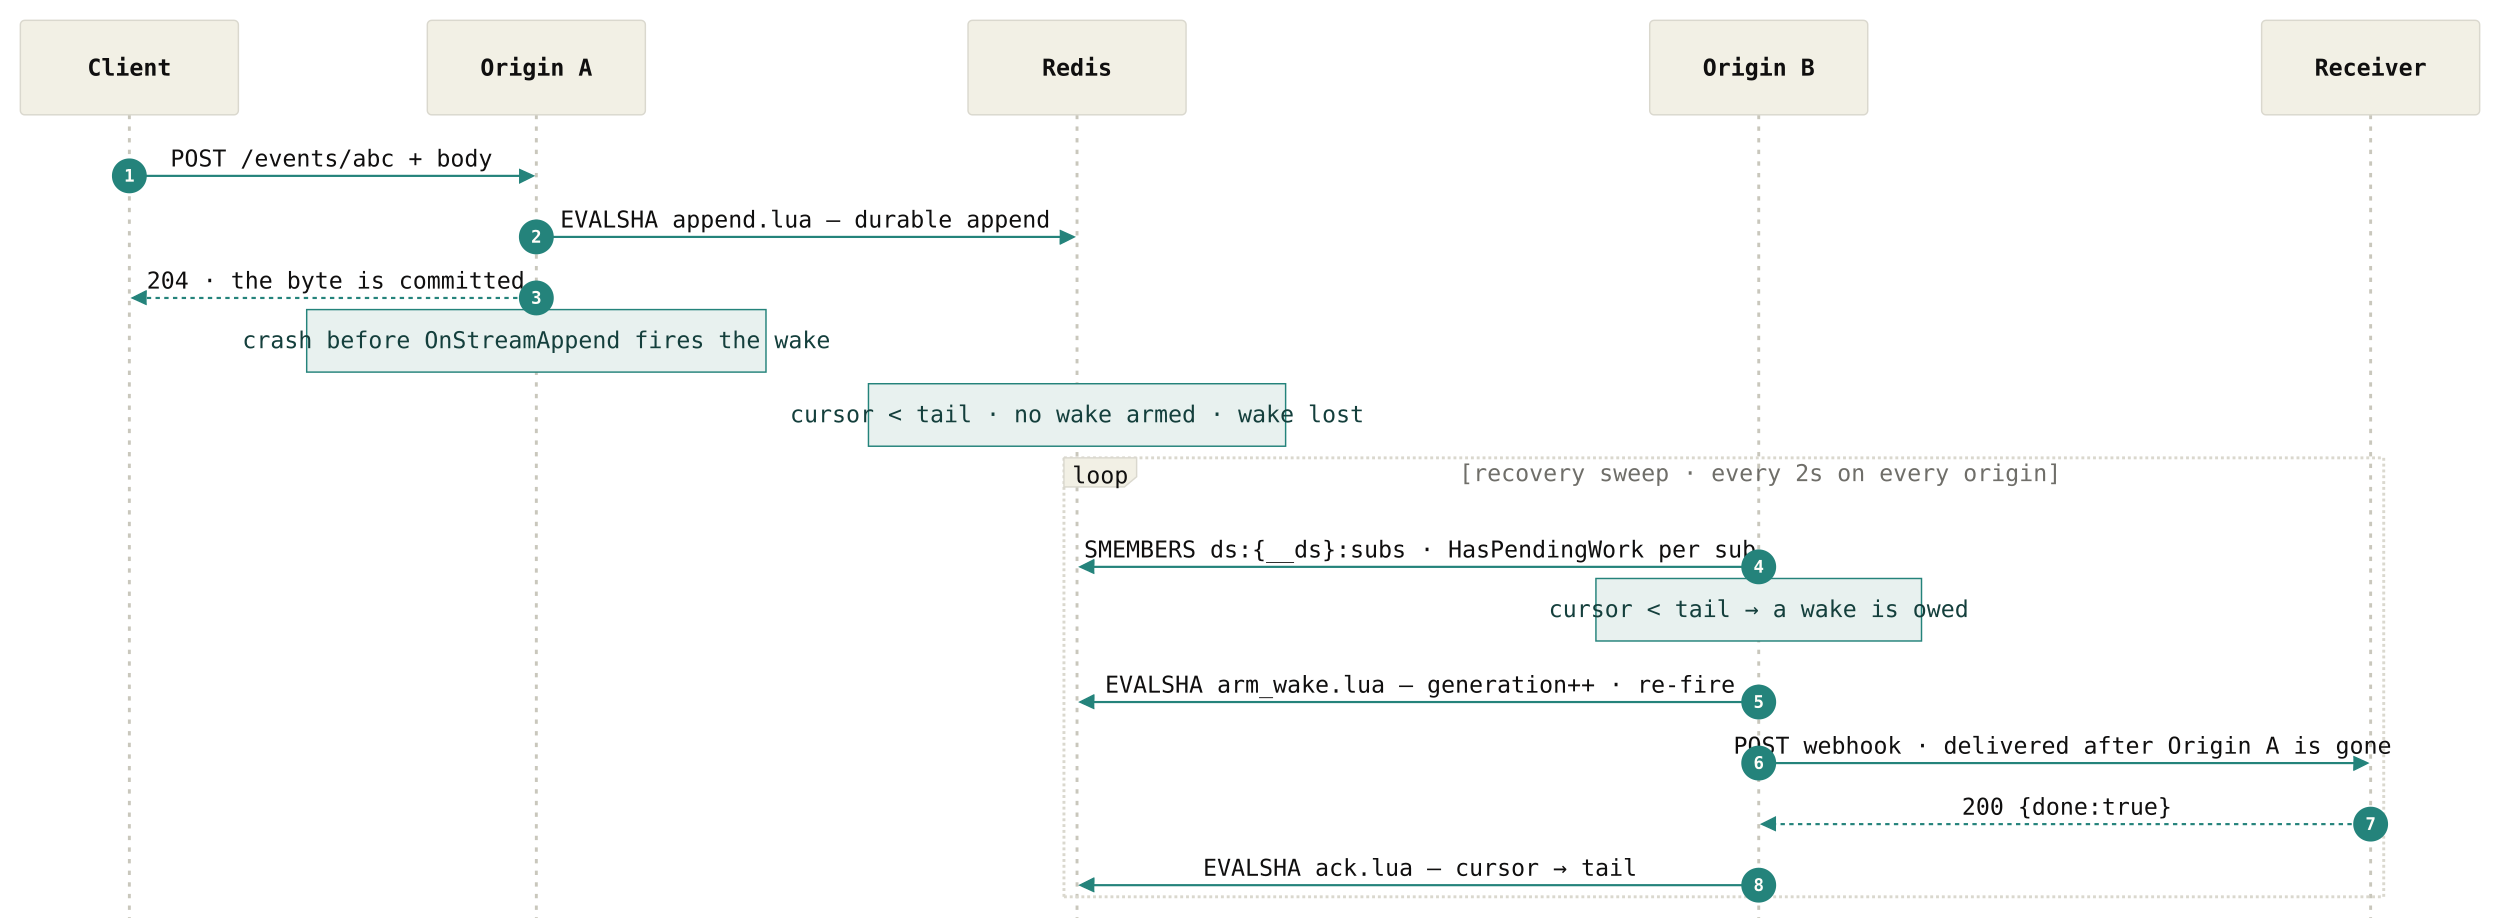
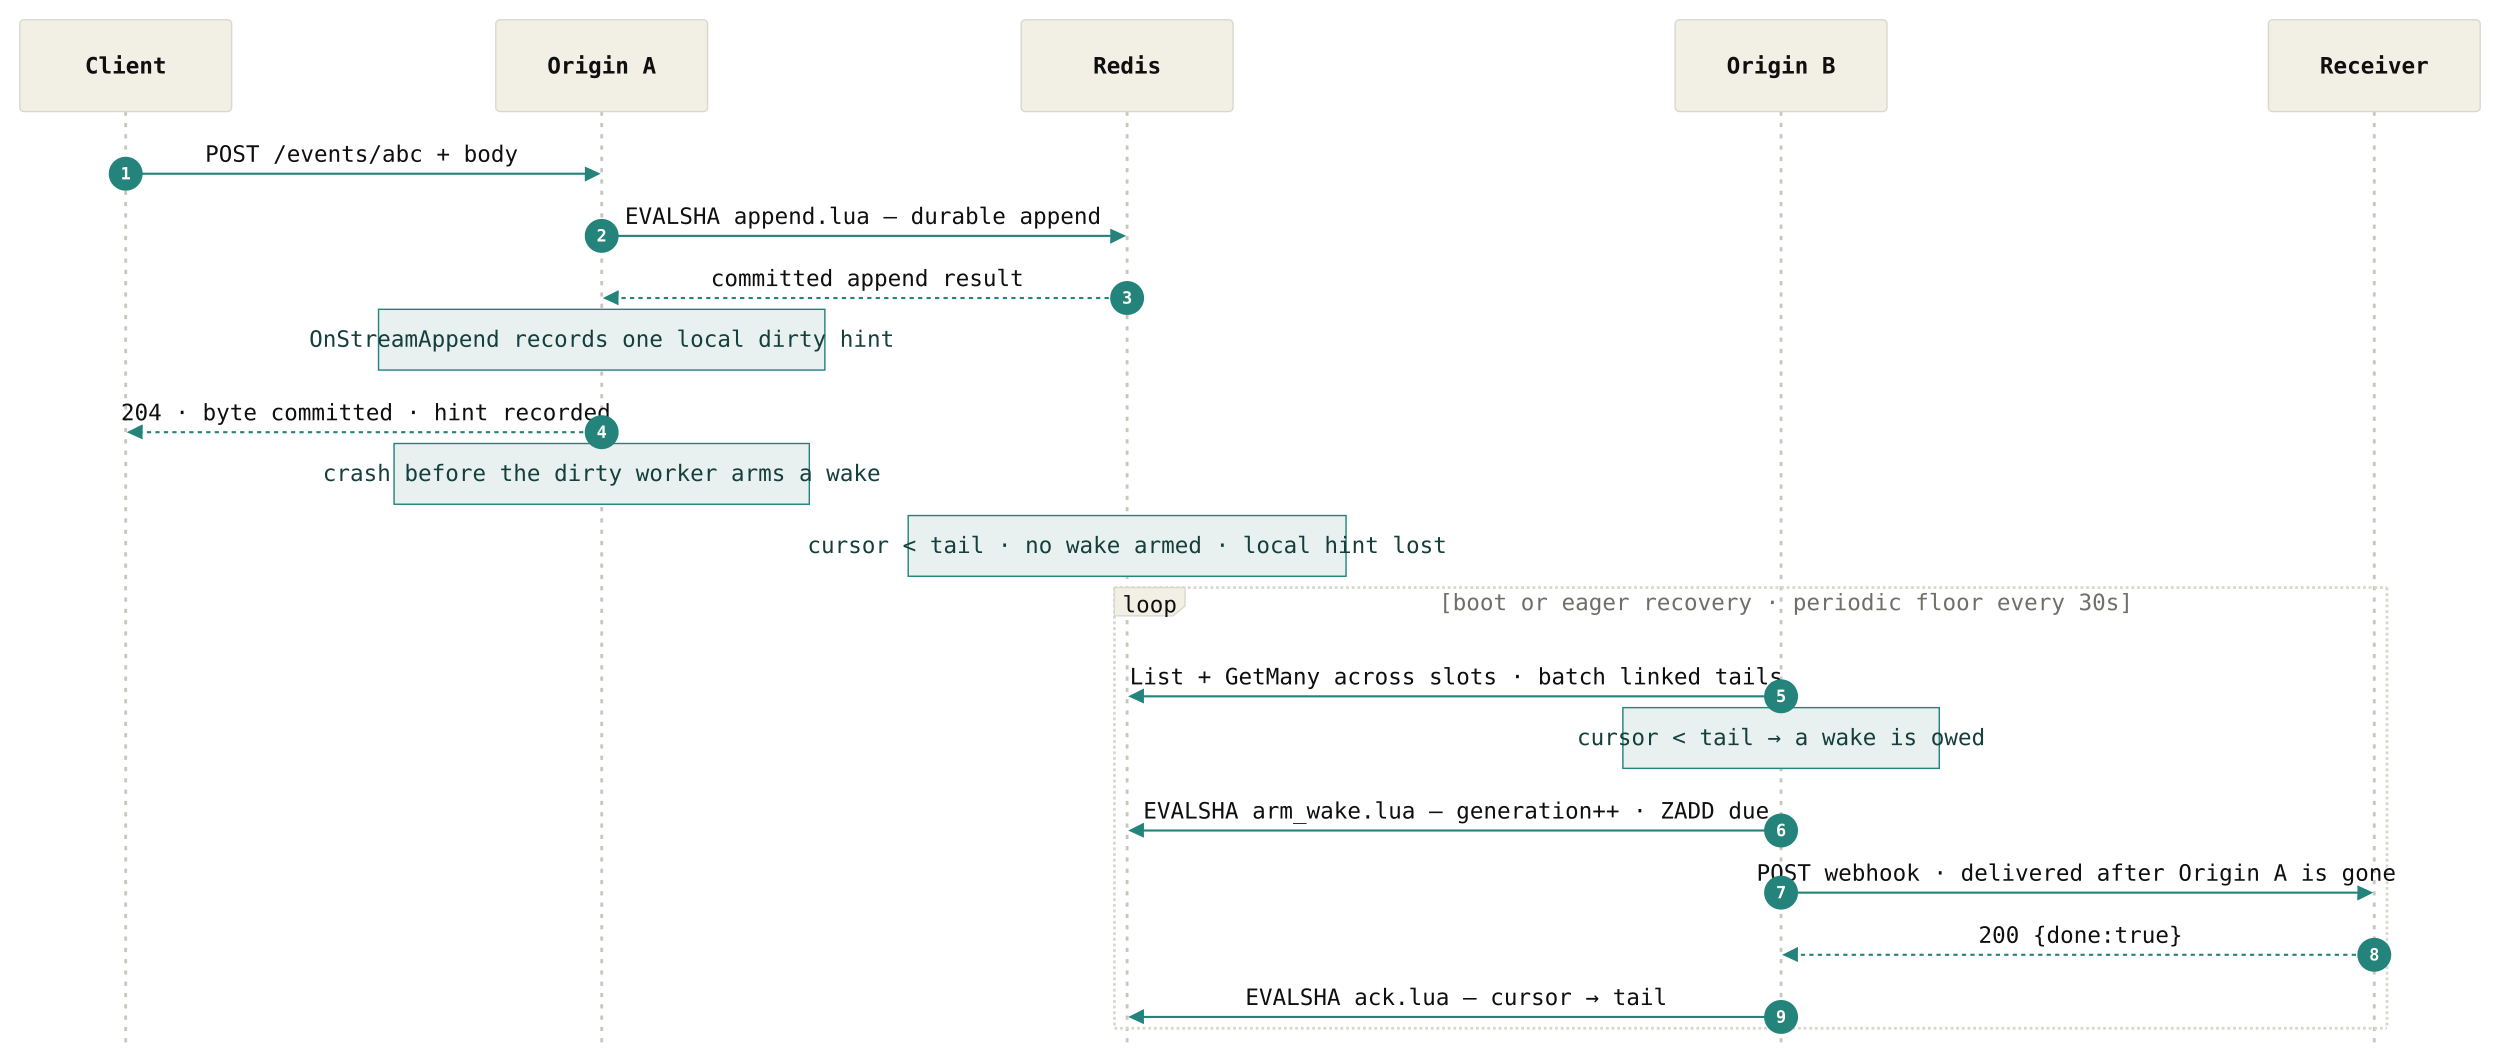
- <svg xmlns="http://www.w3.org/2000/svg" id="my-svg" width="100%" style="max-width: 1720px; background-color: transparent;" viewBox="-14 -14 1720 631" role="graphics-document document" aria-roledescription="sequence">
+ <svg xmlns="http://www.w3.org/2000/svg" id="my-svg" width="100%" style="max-width: 1770px; background-color: transparent;" viewBox="-14 -14 1770 742" role="graphics-document document" aria-roledescription="sequence">
  <g>
-     <line id="actor4" x1="1617" y1="65" x2="1617" y2="2000" class="actor-line 200" stroke-width="0.5px" stroke="#999" name="Recv" data-et="life-line" data-id="Recv" />
+     <line id="actor4" x1="1667" y1="65" x2="1667" y2="2000" class="actor-line 200" stroke-width="0.5px" stroke="#999" name="Recv" data-et="life-line" data-id="Recv" />
    <g id="root-4" data-et="participant" data-type="participant" data-id="Recv">
-       <rect x="1542" y="0" fill="#eaeaea" stroke="#666" width="150" height="65" name="Recv" rx="3" ry="3" class="actor actor-top" />
-       <text x="1617" y="32.5" dominant-baseline="central" alignment-baseline="central" class="actor actor-box" style="text-anchor: middle; font-size: 16px; font-weight: 700;">
-         <tspan x="1617" dy="0">Receiver</tspan>
+       <rect x="1592" y="0" fill="#eaeaea" stroke="#666" width="150" height="65" name="Recv" rx="3" ry="3" class="actor actor-top" />
+       <text x="1667" y="32.5" dominant-baseline="central" alignment-baseline="central" class="actor actor-box" style="text-anchor: middle; font-size: 16px; font-weight: 700;">
+         <tspan x="1667" dy="0">Receiver</tspan>
      </text>
    </g>
  </g>
  <g>
-     <line id="actor3" x1="1196" y1="65" x2="1196" y2="2000" class="actor-line 200" stroke-width="0.5px" stroke="#999" name="O2" data-et="life-line" data-id="O2" />
+     <line id="actor3" x1="1247" y1="65" x2="1247" y2="2000" class="actor-line 200" stroke-width="0.5px" stroke="#999" name="O2" data-et="life-line" data-id="O2" />
    <g id="root-3" data-et="participant" data-type="participant" data-id="O2">
-       <rect x="1121" y="0" fill="#eaeaea" stroke="#666" width="150" height="65" name="O2" rx="3" ry="3" class="actor actor-top" />
-       <text x="1196" y="32.5" dominant-baseline="central" alignment-baseline="central" class="actor actor-box" style="text-anchor: middle; font-size: 16px; font-weight: 700;">
-         <tspan x="1196" dy="0">Origin B</tspan>
+       <rect x="1172" y="0" fill="#eaeaea" stroke="#666" width="150" height="65" name="O2" rx="3" ry="3" class="actor actor-top" />
+       <text x="1247" y="32.5" dominant-baseline="central" alignment-baseline="central" class="actor actor-box" style="text-anchor: middle; font-size: 16px; font-weight: 700;">
+         <tspan x="1247" dy="0">Origin B</tspan>
      </text>
    </g>
  </g>
  <g>
-     <line id="actor2" x1="727" y1="65" x2="727" y2="2000" class="actor-line 200" stroke-width="0.5px" stroke="#999" name="R" data-et="life-line" data-id="R" />
+     <line id="actor2" x1="784" y1="65" x2="784" y2="2000" class="actor-line 200" stroke-width="0.5px" stroke="#999" name="R" data-et="life-line" data-id="R" />
    <g id="root-2" data-et="participant" data-type="participant" data-id="R">
-       <rect x="652" y="0" fill="#eaeaea" stroke="#666" width="150" height="65" name="R" rx="3" ry="3" class="actor actor-top" />
-       <text x="727" y="32.5" dominant-baseline="central" alignment-baseline="central" class="actor actor-box" style="text-anchor: middle; font-size: 16px; font-weight: 700;">
-         <tspan x="727" dy="0">Redis</tspan>
+       <rect x="709" y="0" fill="#eaeaea" stroke="#666" width="150" height="65" name="R" rx="3" ry="3" class="actor actor-top" />
+       <text x="784" y="32.5" dominant-baseline="central" alignment-baseline="central" class="actor actor-box" style="text-anchor: middle; font-size: 16px; font-weight: 700;">
+         <tspan x="784" dy="0">Redis</tspan>
      </text>
    </g>
  </g>
  <g>
-     <line id="actor1" x1="355" y1="65" x2="355" y2="2000" class="actor-line 200" stroke-width="0.5px" stroke="#999" name="O1" data-et="life-line" data-id="O1" />
+     <line id="actor1" x1="412" y1="65" x2="412" y2="2000" class="actor-line 200" stroke-width="0.5px" stroke="#999" name="O1" data-et="life-line" data-id="O1" />
    <g id="root-1" data-et="participant" data-type="participant" data-id="O1">
-       <rect x="280" y="0" fill="#eaeaea" stroke="#666" width="150" height="65" name="O1" rx="3" ry="3" class="actor actor-top" />
-       <text x="355" y="32.5" dominant-baseline="central" alignment-baseline="central" class="actor actor-box" style="text-anchor: middle; font-size: 16px; font-weight: 700;">
-         <tspan x="355" dy="0">Origin A</tspan>
+       <rect x="337" y="0" fill="#eaeaea" stroke="#666" width="150" height="65" name="O1" rx="3" ry="3" class="actor actor-top" />
+       <text x="412" y="32.5" dominant-baseline="central" alignment-baseline="central" class="actor actor-box" style="text-anchor: middle; font-size: 16px; font-weight: 700;">
+         <tspan x="412" dy="0">Origin A</tspan>
      </text>
    </g>
  </g>
  <g>
    <line id="actor0" x1="75" y1="65" x2="75" y2="2000" class="actor-line 200" stroke-width="0.5px" stroke="#999" name="C" data-et="life-line" data-id="C" />
    <g id="root-0" data-et="participant" data-type="participant" data-id="C">
      <rect x="0" y="0" fill="#eaeaea" stroke="#666" width="150" height="65" name="C" rx="3" ry="3" class="actor actor-top" />
      <text x="75" y="32.5" dominant-baseline="central" alignment-baseline="central" class="actor actor-box" style="text-anchor: middle; font-size: 16px; font-weight: 700;">
        <tspan x="75" dy="0">Client</tspan>
      </text>
    </g>
  </g>
-   <style>#my-svg{font-family:JetBrains Mono,ui-monospace,Menlo,monospace;font-size:13px;fill:#100F0F;}@keyframes edge-animation-frame{from{stroke-dashoffset:0;}}@keyframes dash{to{stroke-dashoffset:0;}}#my-svg .edge-animation-slow{stroke-dasharray:9,5!important;stroke-dashoffset:900;animation:dash 50s linear infinite;stroke-linecap:round;}#my-svg .edge-animation-fast{stroke-dasharray:9,5!important;stroke-dashoffset:900;animation:dash 20s linear infinite;stroke-linecap:round;}#my-svg .error-icon{fill:hsl(230.769, 33.333%, 97.353%);}#my-svg .error-text{fill:rgb(9, 8.308, 4.5);stroke:rgb(9, 8.308, 4.5);}#my-svg .edge-thickness-normal{stroke-width:1px;}#my-svg .edge-thickness-thick{stroke-width:3.5px;}#my-svg .edge-pattern-solid{stroke-dasharray:0;}#my-svg .edge-thickness-invisible{stroke-width:0;fill:none;}#my-svg .edge-pattern-dashed{stroke-dasharray:3;}#my-svg .edge-pattern-dotted{stroke-dasharray:2;}#my-svg .marker{fill:#24837B;stroke:#24837B;}#my-svg .marker.cross{stroke:#24837B;}#my-svg svg{font-family:JetBrains Mono,ui-monospace,Menlo,monospace;font-size:13px;}#my-svg p{margin:0;}#my-svg .actor{stroke:#DAD8CE;fill:#F2F0E5;stroke-width:1;}#my-svg rect.actor.outer-path[data-look="neo"]{filter:drop-shadow( 1px 2px 2px rgba(185,185,185,1));}#my-svg rect.note[data-look="neo"]{stroke:#24837B;fill:#E8F1EF;filter:drop-shadow( 1px 2px 2px rgba(185,185,185,1));}#my-svg text.actor&gt;tspan{fill:#100F0F;stroke:none;}#my-svg .actor-line{stroke:#C9C7BC;}#my-svg .innerArc{stroke-width:1.5;stroke-dasharray:none;}#my-svg .messageLine0{stroke-width:1.5;stroke-dasharray:none;stroke:#24837B;}#my-svg .messageLine1{stroke-width:1.5;stroke-dasharray:2,2;stroke:#24837B;}#my-svg [id$="-arrowhead"] path{fill:#24837B;stroke:#24837B;}#my-svg .sequenceNumber{fill:#FFFEF9;}#my-svg [id$="-sequencenumber"]{fill:#24837B;}#my-svg [id$="-crosshead"] path{fill:#24837B;stroke:#24837B;}#my-svg .messageText{fill:#100F0F;stroke:none;}#my-svg .labelBox{stroke:#DAD8CE;fill:#F2F0E5;filter:none;}#my-svg .labelText,#my-svg .labelText&gt;tspan{fill:#100F0F;stroke:none;}#my-svg .loopText,#my-svg .loopText&gt;tspan{fill:#6F6E69;stroke:none;}#my-svg .sectionTitle,#my-svg .sectionTitle&gt;tspan{fill:#6F6E69;stroke:none;}#my-svg .loopLine{stroke-width:2px;stroke-dasharray:2,2;stroke:#DAD8CE;fill:#DAD8CE;}#my-svg .note{stroke:#24837B;fill:#E8F1EF;}#my-svg .noteText,#my-svg .noteText&gt;tspan{fill:#143F3C;stroke:none;font-weight:normal;}#my-svg .activation0{fill:#E8F1EF;stroke:#24837B;}#my-svg .activation1{fill:#E8F1EF;stroke:#24837B;}#my-svg .activation2{fill:#E8F1EF;stroke:#24837B;}#my-svg .actorPopupMenu{position:absolute;}#my-svg .actorPopupMenuPanel{position:absolute;fill:#F2F0E5;box-shadow:0px 8px 16px 0px rgba(0,0,0,0.2);filter:drop-shadow(3px 5px 2px rgb(0 0 0 / 0.4));}#my-svg .actor-man circle,#my-svg line{fill:#F2F0E5;stroke-width:2px;}#my-svg g rect.rect{filter:drop-shadow( 1px 2px 2px rgba(185,185,185,1));stroke:#DAD8CE;}#my-svg .node .neo-node{stroke:#DAD8CE;}#my-svg [data-look="neo"].node rect,#my-svg [data-look="neo"].cluster rect,#my-svg [data-look="neo"].node polygon{stroke:url(#my-svg-gradient);filter:drop-shadow( 1px 2px 2px rgba(185,185,185,1));}#my-svg [data-look="neo"].node path{stroke:url(#my-svg-gradient);stroke-width:1px;}#my-svg [data-look="neo"].node .outer-path{filter:drop-shadow( 1px 2px 2px rgba(185,185,185,1));}#my-svg [data-look="neo"].node .neo-line path{stroke:#DAD8CE;filter:none;}#my-svg [data-look="neo"].node circle{stroke:url(#my-svg-gradient);filter:drop-shadow( 1px 2px 2px rgba(185,185,185,1));}#my-svg [data-look="neo"].node circle .state-start{fill:#000000;}#my-svg [data-look="neo"].icon-shape .icon{fill:url(#my-svg-gradient);filter:drop-shadow( 1px 2px 2px rgba(185,185,185,1));}#my-svg [data-look="neo"].icon-shape .icon-neo path{stroke:url(#my-svg-gradient);filter:drop-shadow( 1px 2px 2px rgba(185,185,185,1));}#my-svg :root{--mermaid-font-family:"trebuchet ms",verdana,arial,sans-serif;}</style>
+   <style>#my-svg{font-family:JetBrains Mono,ui-monospace,Menlo,monospace;font-size:13px;fill:#100F0F;}@keyframes edge-animation-frame{from{stroke-dashoffset:0;}}@keyframes dash{to{stroke-dashoffset:0;}}#my-svg .edge-animation-slow{stroke-dasharray:9,5!important;stroke-dashoffset:900;animation:dash 50s linear infinite;stroke-linecap:round;}#my-svg .edge-animation-fast{stroke-dasharray:9,5!important;stroke-dashoffset:900;animation:dash 20s linear infinite;stroke-linecap:round;}#my-svg .error-icon{fill:hsl(230.769, 33.333%, 97.353%);}#my-svg .error-text{fill:rgb(9, 8.308, 4.5);stroke:rgb(9, 8.308, 4.5);}#my-svg .edge-thickness-normal{stroke-width:1px;}#my-svg .edge-thickness-thick{stroke-width:3.5px;}#my-svg .edge-pattern-solid{stroke-dasharray:0;}#my-svg .edge-thickness-invisible{stroke-width:0;fill:none;}#my-svg .edge-pattern-dashed{stroke-dasharray:3;}#my-svg .edge-pattern-dotted{stroke-dasharray:2;}#my-svg .marker{fill:#24837B;stroke:#24837B;}#my-svg .marker.cross{stroke:#24837B;}#my-svg svg{font-family:JetBrains Mono,ui-monospace,Menlo,monospace;font-size:13px;}#my-svg p{margin:0;}#my-svg .actor{stroke:#DAD8CE;fill:#F2F0E5;stroke-width:1;}#my-svg rect.actor.outer-path[data-look="neo"]{filter:drop-shadow( 1px 2px 2px rgba(185,185,185,1));}#my-svg rect.note[data-look="neo"]{stroke:#24837B;fill:#E8F1EF;filter:drop-shadow( 1px 2px 2px rgba(185,185,185,1));}#my-svg text.actor&gt;tspan{fill:#100F0F;stroke:none;}#my-svg .actor-line{stroke:#C9C7BC;}#my-svg .innerArc{stroke-width:1.5;stroke-dasharray:none;}#my-svg .messageLine0{stroke-width:1.5;stroke-dasharray:none;stroke:#24837B;}#my-svg .messageLine1{stroke-width:1.5;stroke-dasharray:2,2;stroke:#24837B;}#my-svg [id$="-arrowhead"] path{fill:#24837B;stroke:#24837B;}#my-svg .sequenceNumber{fill:#FFFEF9;}#my-svg [id$="-sequencenumber"]{fill:#24837B;}#my-svg [id$="-crosshead"] path{fill:#24837B;stroke:#24837B;}#my-svg .messageText{fill:#100F0F;stroke:none;}#my-svg .labelBox{stroke:#DAD8CE;fill:#F2F0E5;filter:none;}#my-svg .labelText,#my-svg .labelText&gt;tspan{fill:#100F0F;stroke:none;}#my-svg .loopText,#my-svg .loopText&gt;tspan{fill:#6F6E69;stroke:none;}#my-svg .sectionTitle,#my-svg .sectionTitle&gt;tspan{fill:#6F6E69;stroke:none;}#my-svg .loopLine{stroke-width:2px;stroke-dasharray:2,2;stroke:#DAD8CE;fill:#DAD8CE;}#my-svg .note{stroke:#24837B;fill:#E8F1EF;}#my-svg .noteText,#my-svg .noteText&gt;tspan{fill:#143F3C;stroke:none;font-weight:normal;}#my-svg .activation0{fill:#E8F1EF;stroke:#24837B;}#my-svg .activation1{fill:#E8F1EF;stroke:#24837B;}#my-svg .activation2{fill:#E8F1EF;stroke:#24837B;}#my-svg .actorPopupMenu{position:absolute;}#my-svg .actorPopupMenuPanel{position:absolute;fill:#F2F0E5;box-shadow:0px 8px 16px 0px rgba(0,0,0,0.2);filter:drop-shadow(3px 5px 2px rgb(0 0 0 / 0.4));}#my-svg .actor-man circle,#my-svg line{fill:#F2F0E5;stroke-width:2px;}#my-svg g rect.rect{filter:drop-shadow( 1px 2px 2px rgba(185,185,185,1));stroke:#DAD8CE;}#my-svg .node .neo-node{stroke:#DAD8CE;}#my-svg [data-look="neo"].node rect,#my-svg [data-look="neo"].cluster rect,#my-svg [data-look="neo"].node polygon{stroke:url(#my-svg-gradient);filter:drop-shadow( 1px 2px 2px rgba(185,185,185,1));}#my-svg [data-look="neo"].swimlane.cluster rect{filter:none;}#my-svg [data-look="neo"].node path{stroke:url(#my-svg-gradient);stroke-width:1px;}#my-svg [data-look="neo"].node .outer-path{filter:drop-shadow( 1px 2px 2px rgba(185,185,185,1));}#my-svg [data-look="neo"].node .neo-line path{stroke:#DAD8CE;filter:none;}#my-svg [data-look="neo"].node circle{stroke:url(#my-svg-gradient);filter:drop-shadow( 1px 2px 2px rgba(185,185,185,1));}#my-svg [data-look="neo"].node circle .state-start{fill:#000000;}#my-svg [data-look="neo"].icon-shape .icon{fill:url(#my-svg-gradient);filter:drop-shadow( 1px 2px 2px rgba(185,185,185,1));}#my-svg [data-look="neo"].icon-shape .icon-neo path{stroke:url(#my-svg-gradient);filter:drop-shadow( 1px 2px 2px rgba(185,185,185,1));}#my-svg :root{--mermaid-font-family:"trebuchet ms",verdana,arial,sans-serif;}</style>
  <g />
  <defs>
    <symbol id="my-svg-computer" width="24" height="24">
      <path transform="scale(.5)" d="M2 2v13h20v-13h-20zm18 11h-16v-9h16v9zm-10.228 6l.466-1h3.524l.467 1h-4.457zm14.228 3h-24l2-6h2.104l-1.33 4h18.45l-1.297-4h2.073l2 6zm-5-10h-14v-7h14v7z" />
    </symbol>
  </defs>
  <defs>
    <symbol id="my-svg-database" fill-rule="evenodd" clip-rule="evenodd">
      <path transform="scale(.5)" d="M12.258.001l.256.004.255.005.253.008.251.01.249.012.247.015.246.016.242.019.241.02.239.023.236.024.233.027.231.028.229.031.225.032.223.034.22.036.217.038.214.04.211.041.208.043.205.045.201.046.198.048.194.05.191.051.187.053.183.054.18.056.175.057.172.059.168.06.163.061.16.063.155.064.15.066.074.033.073.033.071.034.07.034.069.035.068.035.067.035.066.035.064.036.064.036.062.036.06.036.06.037.058.037.058.037.055.038.055.038.053.038.052.038.051.039.05.039.048.039.047.039.045.04.044.04.043.04.041.04.04.041.039.041.037.041.036.041.034.041.033.042.032.042.03.042.029.042.027.042.026.043.024.043.023.043.021.043.02.043.018.044.017.043.015.044.013.044.012.044.011.045.009.044.007.045.006.045.004.045.002.045.001.045v17l-.001.045-.002.045-.004.045-.006.045-.007.045-.009.044-.011.045-.012.044-.013.044-.015.044-.017.043-.018.044-.02.043-.021.043-.023.043-.024.043-.026.043-.027.042-.029.042-.03.042-.032.042-.033.042-.034.041-.036.041-.037.041-.039.041-.04.041-.041.04-.043.04-.044.04-.045.04-.047.039-.048.039-.05.039-.051.039-.052.038-.053.038-.055.038-.055.038-.058.037-.058.037-.06.037-.06.036-.062.036-.064.036-.064.036-.066.035-.067.035-.068.035-.069.035-.07.034-.071.034-.073.033-.074.033-.15.066-.155.064-.16.063-.163.061-.168.06-.172.059-.175.057-.18.056-.183.054-.187.053-.191.051-.194.05-.198.048-.201.046-.205.045-.208.043-.211.041-.214.04-.217.038-.22.036-.223.034-.225.032-.229.031-.231.028-.233.027-.236.024-.239.023-.241.02-.242.019-.246.016-.247.015-.249.012-.251.01-.253.008-.255.005-.256.004-.258.001-.258-.001-.256-.004-.255-.005-.253-.008-.251-.01-.249-.012-.247-.015-.245-.016-.243-.019-.241-.02-.238-.023-.236-.024-.234-.027-.231-.028-.228-.031-.226-.032-.223-.034-.22-.036-.217-.038-.214-.04-.211-.041-.208-.043-.204-.045-.201-.046-.198-.048-.195-.05-.19-.051-.187-.053-.184-.054-.179-.056-.176-.057-.172-.059-.167-.06-.164-.061-.159-.063-.155-.064-.151-.066-.074-.033-.072-.033-.072-.034-.07-.034-.069-.035-.068-.035-.067-.035-.066-.035-.064-.036-.063-.036-.062-.036-.061-.036-.06-.037-.058-.037-.057-.037-.056-.038-.055-.038-.053-.038-.052-.038-.051-.039-.049-.039-.049-.039-.046-.039-.046-.04-.044-.04-.043-.04-.041-.04-.04-.041-.039-.041-.037-.041-.036-.041-.034-.041-.033-.042-.032-.042-.03-.042-.029-.042-.027-.042-.026-.043-.024-.043-.023-.043-.021-.043-.02-.043-.018-.044-.017-.043-.015-.044-.013-.044-.012-.044-.011-.045-.009-.044-.007-.045-.006-.045-.004-.045-.002-.045-.001-.045v-17l.001-.045.002-.045.004-.045.006-.045.007-.045.009-.044.011-.045.012-.044.013-.044.015-.044.017-.043.018-.044.02-.043.021-.043.023-.043.024-.043.026-.043.027-.042.029-.042.03-.042.032-.042.033-.042.034-.041.036-.041.037-.041.039-.041.04-.041.041-.04.043-.04.044-.04.046-.04.046-.039.049-.039.049-.039.051-.039.052-.038.053-.038.055-.038.056-.038.057-.037.058-.037.06-.037.061-.036.062-.036.063-.036.064-.036.066-.035.067-.035.068-.035.069-.035.07-.034.072-.034.072-.033.074-.033.151-.066.155-.064.159-.063.164-.061.167-.06.172-.059.176-.057.179-.056.184-.054.187-.053.19-.051.195-.05.198-.048.201-.046.204-.045.208-.043.211-.041.214-.04.217-.038.22-.036.223-.034.226-.032.228-.031.231-.028.234-.027.236-.024.238-.023.241-.02.243-.019.245-.016.247-.015.249-.012.251-.01.253-.008.255-.005.256-.004.258-.001.258.001zm-9.258 20.499v.01l.001.021.003.021.004.022.005.021.006.022.007.022.009.023.01.022.011.023.012.023.013.023.015.023.016.024.017.023.018.024.019.024.021.024.022.025.023.024.024.025.052.049.056.05.061.051.066.051.07.051.075.051.079.052.084.052.088.052.092.052.097.052.102.051.105.052.11.052.114.051.119.051.123.051.127.05.131.05.135.05.139.048.144.049.147.047.152.047.155.047.16.045.163.045.167.043.171.043.176.041.178.041.183.039.187.039.19.037.194.035.197.035.202.033.204.031.209.03.212.029.216.027.219.025.222.024.226.021.23.02.233.018.236.016.24.015.243.012.246.01.249.008.253.005.256.004.259.001.26-.001.257-.004.254-.005.25-.008.247-.011.244-.012.241-.014.237-.016.233-.018.231-.021.226-.021.224-.024.22-.026.216-.027.212-.028.21-.031.205-.031.202-.034.198-.034.194-.036.191-.037.187-.039.183-.04.179-.04.175-.042.172-.043.168-.044.163-.045.16-.046.155-.046.152-.047.148-.048.143-.049.139-.049.136-.05.131-.05.126-.05.123-.051.118-.052.114-.051.11-.052.106-.052.101-.052.096-.052.092-.052.088-.053.083-.051.079-.052.074-.052.07-.051.065-.051.06-.051.056-.05.051-.05.023-.024.023-.025.021-.024.02-.024.019-.024.018-.024.017-.024.015-.023.014-.024.013-.023.012-.023.01-.023.01-.022.008-.022.006-.022.006-.022.004-.022.004-.021.001-.021.001-.021v-4.127l-.077.055-.08.053-.083.054-.085.053-.087.052-.09.052-.093.051-.095.05-.097.05-.1.049-.102.049-.105.048-.106.047-.109.047-.111.046-.114.045-.115.045-.118.044-.12.043-.122.042-.124.042-.126.041-.128.04-.13.04-.132.038-.134.038-.135.037-.138.037-.139.035-.142.035-.143.034-.144.033-.147.032-.148.031-.15.03-.151.03-.153.029-.154.027-.156.027-.158.026-.159.025-.161.024-.162.023-.163.022-.165.021-.166.02-.167.019-.169.018-.169.017-.171.016-.173.015-.173.014-.175.013-.175.012-.177.011-.178.01-.179.008-.179.008-.181.006-.182.005-.182.004-.184.003-.184.002h-.37l-.184-.002-.184-.003-.182-.004-.182-.005-.181-.006-.179-.008-.179-.008-.178-.01-.176-.011-.176-.012-.175-.013-.173-.014-.172-.015-.171-.016-.17-.017-.169-.018-.167-.019-.166-.02-.165-.021-.163-.022-.162-.023-.161-.024-.159-.025-.157-.026-.156-.027-.155-.027-.153-.029-.151-.03-.15-.03-.148-.031-.146-.032-.145-.033-.143-.034-.141-.035-.14-.035-.137-.037-.136-.037-.134-.038-.132-.038-.13-.04-.128-.04-.126-.041-.124-.042-.122-.042-.12-.044-.117-.043-.116-.045-.113-.045-.112-.046-.109-.047-.106-.047-.105-.048-.102-.049-.1-.049-.097-.05-.095-.05-.093-.052-.09-.051-.087-.052-.085-.053-.083-.054-.08-.054-.077-.054v4.127zm0-5.654v.011l.001.021.003.021.004.021.005.022.006.022.007.022.009.022.01.022.011.023.012.023.013.023.015.024.016.023.017.024.018.024.019.024.021.024.022.024.023.025.024.024.052.05.056.05.061.05.066.051.07.051.075.052.079.051.084.052.088.052.092.052.097.052.102.052.105.052.11.051.114.051.119.052.123.05.127.051.131.05.135.049.139.049.144.048.147.048.152.047.155.046.16.045.163.045.167.044.171.042.176.042.178.04.183.04.187.038.19.037.194.036.197.034.202.033.204.032.209.03.212.028.216.027.219.025.222.024.226.022.23.02.233.018.236.016.24.014.243.012.246.01.249.008.253.006.256.003.259.001.26-.001.257-.003.254-.006.25-.008.247-.01.244-.012.241-.015.237-.016.233-.018.231-.02.226-.022.224-.024.22-.025.216-.027.212-.029.21-.03.205-.032.202-.033.198-.035.194-.036.191-.037.187-.039.183-.039.179-.041.175-.042.172-.043.168-.044.163-.045.16-.045.155-.047.152-.047.148-.048.143-.048.139-.05.136-.049.131-.05.126-.051.123-.051.118-.051.114-.052.11-.052.106-.052.101-.052.096-.052.092-.052.088-.052.083-.052.079-.052.074-.051.07-.052.065-.051.06-.05.056-.051.051-.049.023-.025.023-.024.021-.025.02-.024.019-.024.018-.024.017-.024.015-.023.014-.023.013-.024.012-.022.01-.023.01-.023.008-.022.006-.022.006-.022.004-.021.004-.022.001-.021.001-.021v-4.139l-.077.054-.08.054-.083.054-.085.052-.087.053-.09.051-.093.051-.095.051-.097.05-.1.049-.102.049-.105.048-.106.047-.109.047-.111.046-.114.045-.115.044-.118.044-.12.044-.122.042-.124.042-.126.041-.128.04-.13.039-.132.039-.134.038-.135.037-.138.036-.139.036-.142.035-.143.033-.144.033-.147.033-.148.031-.15.03-.151.03-.153.028-.154.028-.156.027-.158.026-.159.025-.161.024-.162.023-.163.022-.165.021-.166.02-.167.019-.169.018-.169.017-.171.016-.173.015-.173.014-.175.013-.175.012-.177.011-.178.009-.179.009-.179.007-.181.007-.182.005-.182.004-.184.003-.184.002h-.37l-.184-.002-.184-.003-.182-.004-.182-.005-.181-.007-.179-.007-.179-.009-.178-.009-.176-.011-.176-.012-.175-.013-.173-.014-.172-.015-.171-.016-.17-.017-.169-.018-.167-.019-.166-.02-.165-.021-.163-.022-.162-.023-.161-.024-.159-.025-.157-.026-.156-.027-.155-.028-.153-.028-.151-.03-.15-.03-.148-.031-.146-.033-.145-.033-.143-.033-.141-.035-.14-.036-.137-.036-.136-.037-.134-.038-.132-.039-.13-.039-.128-.04-.126-.041-.124-.042-.122-.043-.12-.043-.117-.044-.116-.044-.113-.046-.112-.046-.109-.046-.106-.047-.105-.048-.102-.049-.1-.049-.097-.05-.095-.051-.093-.051-.09-.051-.087-.053-.085-.052-.083-.054-.08-.054-.077-.054v4.139zm0-5.666v.011l.001.02.003.022.004.021.005.022.006.021.007.022.009.023.01.022.011.023.012.023.013.023.015.023.016.024.017.024.018.023.019.024.021.025.022.024.023.024.024.025.052.05.056.05.061.05.066.051.07.051.075.052.079.051.084.052.088.052.092.052.097.052.102.052.105.051.11.052.114.051.119.051.123.051.127.05.131.05.135.05.139.049.144.048.147.048.152.047.155.046.16.045.163.045.167.043.171.043.176.042.178.04.183.04.187.038.19.037.194.036.197.034.202.033.204.032.209.03.212.028.216.027.219.025.222.024.226.021.23.02.233.018.236.017.24.014.243.012.246.01.249.008.253.006.256.003.259.001.26-.001.257-.003.254-.006.25-.008.247-.01.244-.013.241-.014.237-.016.233-.018.231-.02.226-.022.224-.024.22-.025.216-.027.212-.029.21-.03.205-.032.202-.033.198-.035.194-.036.191-.037.187-.039.183-.039.179-.041.175-.042.172-.043.168-.044.163-.045.16-.045.155-.047.152-.047.148-.048.143-.049.139-.049.136-.049.131-.051.126-.05.123-.051.118-.052.114-.051.11-.052.106-.052.101-.052.096-.052.092-.052.088-.052.083-.052.079-.052.074-.052.07-.051.065-.051.06-.051.056-.05.051-.049.023-.025.023-.025.021-.024.02-.024.019-.024.018-.024.017-.024.015-.023.014-.024.013-.023.012-.023.01-.022.01-.023.008-.022.006-.022.006-.022.004-.022.004-.021.001-.021.001-.021v-4.153l-.077.054-.08.054-.083.053-.085.053-.087.053-.09.051-.093.051-.095.051-.097.05-.1.049-.102.048-.105.048-.106.048-.109.046-.111.046-.114.046-.115.044-.118.044-.12.043-.122.043-.124.042-.126.041-.128.04-.13.039-.132.039-.134.038-.135.037-.138.036-.139.036-.142.034-.143.034-.144.033-.147.032-.148.032-.15.03-.151.03-.153.028-.154.028-.156.027-.158.026-.159.024-.161.024-.162.023-.163.023-.165.021-.166.02-.167.019-.169.018-.169.017-.171.016-.173.015-.173.014-.175.013-.175.012-.177.01-.178.01-.179.009-.179.007-.181.006-.182.006-.182.004-.184.003-.184.001-.185.001-.185-.001-.184-.001-.184-.003-.182-.004-.182-.006-.181-.006-.179-.007-.179-.009-.178-.01-.176-.01-.176-.012-.175-.013-.173-.014-.172-.015-.171-.016-.17-.017-.169-.018-.167-.019-.166-.02-.165-.021-.163-.023-.162-.023-.161-.024-.159-.024-.157-.026-.156-.027-.155-.028-.153-.028-.151-.03-.15-.03-.148-.032-.146-.032-.145-.033-.143-.034-.141-.034-.14-.036-.137-.036-.136-.037-.134-.038-.132-.039-.13-.039-.128-.041-.126-.041-.124-.041-.122-.043-.12-.043-.117-.044-.116-.044-.113-.046-.112-.046-.109-.046-.106-.048-.105-.048-.102-.048-.1-.05-.097-.049-.095-.051-.093-.051-.09-.052-.087-.052-.085-.053-.083-.053-.08-.054-.077-.054v4.153zm8.74-8.179l-.257.004-.254.005-.25.008-.247.011-.244.012-.241.014-.237.016-.233.018-.231.021-.226.022-.224.023-.22.026-.216.027-.212.028-.21.031-.205.032-.202.033-.198.034-.194.036-.191.038-.187.038-.183.04-.179.041-.175.042-.172.043-.168.043-.163.045-.16.046-.155.046-.152.048-.148.048-.143.048-.139.049-.136.05-.131.05-.126.051-.123.051-.118.051-.114.052-.11.052-.106.052-.101.052-.096.052-.092.052-.088.052-.083.052-.079.052-.074.051-.07.052-.065.051-.06.05-.056.05-.051.05-.023.025-.023.024-.021.024-.02.025-.019.024-.018.024-.017.023-.015.024-.014.023-.013.023-.012.023-.01.023-.01.022-.008.022-.006.023-.006.021-.004.022-.004.021-.001.021-.001.021.001.021.001.021.004.021.004.022.006.021.006.023.008.022.01.022.01.023.012.023.013.023.014.023.015.024.017.023.018.024.019.024.02.025.021.024.023.024.023.025.051.05.056.05.06.05.065.051.07.052.074.051.079.052.083.052.088.052.092.052.096.052.101.052.106.052.11.052.114.052.118.051.123.051.126.051.131.05.136.05.139.049.143.048.148.048.152.048.155.046.16.046.163.045.168.043.172.043.175.042.179.041.183.04.187.038.191.038.194.036.198.034.202.033.205.032.21.031.212.028.216.027.22.026.224.023.226.022.231.021.233.018.237.016.241.014.244.012.247.011.25.008.254.005.257.004.26.001.26-.001.257-.004.254-.005.25-.008.247-.011.244-.012.241-.014.237-.016.233-.018.231-.021.226-.022.224-.023.22-.026.216-.027.212-.028.21-.031.205-.032.202-.033.198-.034.194-.036.191-.038.187-.038.183-.04.179-.041.175-.042.172-.043.168-.043.163-.045.16-.046.155-.046.152-.048.148-.048.143-.048.139-.049.136-.05.131-.05.126-.051.123-.051.118-.051.114-.052.11-.052.106-.052.101-.052.096-.052.092-.052.088-.052.083-.052.079-.052.074-.051.07-.052.065-.051.06-.05.056-.05.051-.05.023-.025.023-.024.021-.024.02-.025.019-.024.018-.024.017-.023.015-.024.014-.023.013-.023.012-.023.01-.023.01-.022.008-.022.006-.023.006-.021.004-.022.004-.021.001-.021.001-.021-.001-.021-.001-.021-.004-.021-.004-.022-.006-.021-.006-.023-.008-.022-.01-.022-.01-.023-.012-.023-.013-.023-.014-.023-.015-.024-.017-.023-.018-.024-.019-.024-.02-.025-.021-.024-.023-.024-.023-.025-.051-.05-.056-.05-.06-.05-.065-.051-.07-.052-.074-.051-.079-.052-.083-.052-.088-.052-.092-.052-.096-.052-.101-.052-.106-.052-.11-.052-.114-.052-.118-.051-.123-.051-.126-.051-.131-.05-.136-.05-.139-.049-.143-.048-.148-.048-.152-.048-.155-.046-.16-.046-.163-.045-.168-.043-.172-.043-.175-.042-.179-.041-.183-.04-.187-.038-.191-.038-.194-.036-.198-.034-.202-.033-.205-.032-.21-.031-.212-.028-.216-.027-.22-.026-.224-.023-.226-.022-.231-.021-.233-.018-.237-.016-.241-.014-.244-.012-.247-.011-.25-.008-.254-.005-.257-.004-.26-.001-.26.001z" />
    </symbol>
  </defs>
  <defs>
    <symbol id="my-svg-clock" width="24" height="24">
      <path transform="scale(.5)" d="M12 2c5.514 0 10 4.486 10 10s-4.486 10-10 10-10-4.486-10-10 4.486-10 10-10zm0-2c-6.627 0-12 5.373-12 12s5.373 12 12 12 12-5.373 12-12-5.373-12-12-12zm5.848 12.459c.202.038.202.333.001.372-1.907.361-6.045 1.111-6.547 1.111-.719 0-1.301-.582-1.301-1.301 0-.512.77-5.447 1.125-7.445.034-.192.312-.181.343.014l.985 6.238 5.394 1.011z" />
    </symbol>
  </defs>
  <defs>
    <marker id="my-svg-arrowhead" refX="7.9" refY="5" markerUnits="userSpaceOnUse" markerWidth="12" markerHeight="12" orient="auto-start-reverse">
      <path d="M -1 0 L 10 5 L 0 10 z" />
    </marker>
  </defs>
  <defs>
    <marker id="my-svg-crosshead" markerWidth="15" markerHeight="8" orient="auto" refX="4" refY="4.5">
      <path fill="none" stroke="#000000" stroke-width="1pt" d="M 1,2 L 6,7 M 6,2 L 1,7" style="stroke-dasharray: 0, 0;" />
    </marker>
  </defs>
  <defs>
    <marker id="my-svg-filled-head" refX="15.5" refY="7" markerWidth="20" markerHeight="28" orient="auto">
      <path d="M 18,7 L9,13 L14,7 L9,1 Z" />
    </marker>
  </defs>
  <defs>
    <marker id="my-svg-sequencenumber" refX="15" refY="15" markerWidth="60" markerHeight="40" orient="auto">
      <circle cx="15" cy="15" r="6" />
    </marker>
  </defs>
  <defs>
    <marker id="my-svg-solidTopArrowHead" refX="7.9" refY="7.25" markerUnits="userSpaceOnUse" markerWidth="12" markerHeight="12" orient="auto-start-reverse">
      <path d="M 0 0 L 10 8 L 0 8 z" />
    </marker>
  </defs>
  <defs>
    <marker id="my-svg-solidBottomArrowHead" refX="7.9" refY="0.75" markerUnits="userSpaceOnUse" markerWidth="12" markerHeight="12" orient="auto-start-reverse">
      <path d="M 0 0 L 10 0 L 0 8 z" />
    </marker>
  </defs>
  <defs>
    <marker id="my-svg-stickTopArrowHead" refX="7.5" refY="7" markerUnits="userSpaceOnUse" markerWidth="12" markerHeight="12" orient="auto-start-reverse">
      <path d="M 0 0 L 7 7" stroke="black" stroke-width="1.5" fill="none" />
    </marker>
  </defs>
  <defs>
    <marker id="my-svg-stickBottomArrowHead" refX="7.5" refY="0" markerUnits="userSpaceOnUse" markerWidth="12" markerHeight="12" orient="auto-start-reverse">
      <path d="M 0 7 L 7 0" stroke="black" stroke-width="1.5" fill="none" />
    </marker>
  </defs>
  <g data-et="note" data-id="i4">
-     <rect x="197" y="199" fill="#EDF2AE" stroke="#666" width="316" height="43" class="note" />
-     <text x="355" y="205" text-anchor="middle" dominant-baseline="middle" alignment-baseline="middle" class="noteText" dy="1em" style="font-size: 16px; font-weight: 400;">
-       <tspan x="355">crash before OnStreamAppend fires the wake</tspan>
+     <rect x="254" y="205" fill="#EDF2AE" stroke="#666" width="316" height="43" class="note" />
+     <text x="412" y="211" text-anchor="middle" dominant-baseline="middle" alignment-baseline="middle" class="noteText" dy="1em" style="font-size: 16px; font-weight: 400;">
+       <tspan x="412">OnStreamAppend records one local dirty hint</tspan>
    </text>
  </g>
-   <g data-et="note" data-id="i5">
-     <rect x="583.5" y="250" fill="#EDF2AE" stroke="#666" width="287" height="43" class="note" />
-     <text x="727" y="256" text-anchor="middle" dominant-baseline="middle" alignment-baseline="middle" class="noteText" dy="1em" style="font-size: 16px; font-weight: 400;">
-       <tspan x="727">cursor &lt; tail · no wake armed · wake lost</tspan>
+   <g data-et="note" data-id="i6">
+     <rect x="265" y="300" fill="#EDF2AE" stroke="#666" width="294" height="43" class="note" />
+     <text x="412" y="306" text-anchor="middle" dominant-baseline="middle" alignment-baseline="middle" class="noteText" dy="1em" style="font-size: 16px; font-weight: 400;">
+       <tspan x="412">crash before the dirty worker arms a wake</tspan>
    </text>
  </g>
-   <g data-et="note" data-id="i8">
-     <rect x="1084" y="384" fill="#EDF2AE" stroke="#666" width="224" height="43" class="note" />
-     <text x="1196" y="390" text-anchor="middle" dominant-baseline="middle" alignment-baseline="middle" class="noteText" dy="1em" style="font-size: 16px; font-weight: 400;">
-       <tspan x="1196">cursor &lt; tail → a wake is owed</tspan>
+   <g data-et="note" data-id="i7">
+     <rect x="629" y="351" fill="#EDF2AE" stroke="#666" width="310" height="43" class="note" />
+     <text x="784" y="357" text-anchor="middle" dominant-baseline="middle" alignment-baseline="middle" class="noteText" dy="1em" style="font-size: 16px; font-weight: 400;">
+       <tspan x="784">cursor &lt; tail · no wake armed · local hint lost</tspan>
    </text>
  </g>
-   <g data-et="control-structure" data-id="i13">
-     <line x1="718" y1="301" x2="1626" y2="301" class="loopLine" />
-     <line x1="1626" y1="301" x2="1626" y2="603" class="loopLine" />
-     <line x1="718" y1="603" x2="1626" y2="603" class="loopLine" />
-     <line x1="718" y1="301" x2="718" y2="603" class="loopLine" />
-     <polygon points="718,301 768,301 768,314 759.6,321 718,321" class="labelBox" />
-     <text x="743" y="314" text-anchor="middle" dominant-baseline="middle" alignment-baseline="middle" class="labelText" style="font-size: 16px; font-weight: 400;">loop</text>
-     <text x="1197" y="317" text-anchor="middle" class="loopText" style="font-size: 16px; font-weight: 400;">
-       <tspan x="1197">[recovery sweep · every 2s on every origin]</tspan>
+   <g data-et="note" data-id="i10">
+     <rect x="1135" y="487" fill="#EDF2AE" stroke="#666" width="224" height="43" class="note" />
+     <text x="1247" y="493" text-anchor="middle" dominant-baseline="middle" alignment-baseline="middle" class="noteText" dy="1em" style="font-size: 16px; font-weight: 400;">
+       <tspan x="1247">cursor &lt; tail → a wake is owed</tspan>
    </text>
  </g>
-   <text x="214" y="80" text-anchor="middle" dominant-baseline="middle" alignment-baseline="middle" class="messageText" dy="1em" style="font-size: 16px; font-weight: 400;">POST /events/abc + body</text>
-   <line x1="82" y1="107" x2="351" y2="107" class="messageLine0" data-et="message" data-id="i1" data-from="C" data-to="O1" stroke-width="2" stroke="none" marker-end="url(#my-svg-arrowhead)" style="fill: none;" />
-   <line x1="75" y1="107" x2="75" y2="107" stroke-width="0" marker-start="url(#my-svg-sequencenumber)" />
-   <text x="75" y="111" font-family="sans-serif" font-size="12px" text-anchor="middle" class="sequenceNumber">1</text>
-   <text x="540" y="122" text-anchor="middle" dominant-baseline="middle" alignment-baseline="middle" class="messageText" dy="1em" style="font-size: 16px; font-weight: 400;">EVALSHA append.lua — durable append</text>
-   <line x1="362" y1="149" x2="723" y2="149" class="messageLine0" data-et="message" data-id="i2" data-from="O1" data-to="R" stroke-width="2" stroke="none" marker-end="url(#my-svg-arrowhead)" style="fill: none;" />
-   <line x1="355" y1="149" x2="355" y2="149" stroke-width="0" marker-start="url(#my-svg-sequencenumber)" />
-   <text x="355" y="153" font-family="sans-serif" font-size="12px" text-anchor="middle" class="sequenceNumber">2</text>
-   <text x="217" y="164" text-anchor="middle" dominant-baseline="middle" alignment-baseline="middle" class="messageText" dy="1em" style="font-size: 16px; font-weight: 400;">204 · the byte is committed</text>
-   <line x1="360" y1="191" x2="79" y2="191" class="messageLine1" data-et="message" data-id="i3" data-from="O1" data-to="C" stroke-width="2" stroke="none" marker-end="url(#my-svg-arrowhead)" style="stroke-dasharray: 3, 3; fill: none;" />
-   <line x1="355" y1="191" x2="355" y2="191" stroke-width="0" marker-start="url(#my-svg-sequencenumber)" />
-   <text x="355" y="195" font-family="sans-serif" font-size="12px" text-anchor="middle" class="sequenceNumber">3</text>
-   <text x="963" y="349" text-anchor="middle" dominant-baseline="middle" alignment-baseline="middle" class="messageText" dy="1em" style="font-size: 16px; font-weight: 400;">SMEMBERS ds:{__ds}:subs · HasPendingWork per sub</text>
-   <line x1="1201" y1="376" x2="731" y2="376" class="messageLine0" data-et="message" data-id="i7" data-from="O2" data-to="R" stroke-width="2" stroke="none" marker-end="url(#my-svg-arrowhead)" style="fill: none;" />
-   <line x1="1196" y1="376" x2="1196" y2="376" stroke-width="0" marker-start="url(#my-svg-sequencenumber)" />
-   <text x="1196" y="380" font-family="sans-serif" font-size="12px" text-anchor="middle" class="sequenceNumber">4</text>
-   <text x="963" y="442" text-anchor="middle" dominant-baseline="middle" alignment-baseline="middle" class="messageText" dy="1em" style="font-size: 16px; font-weight: 400;">EVALSHA arm_wake.lua — generation++ · re-fire</text>
-   <line x1="1201" y1="469" x2="731" y2="469" class="messageLine0" data-et="message" data-id="i9" data-from="O2" data-to="R" stroke-width="2" stroke="none" marker-end="url(#my-svg-arrowhead)" style="fill: none;" />
-   <line x1="1196" y1="469" x2="1196" y2="469" stroke-width="0" marker-start="url(#my-svg-sequencenumber)" />
-   <text x="1196" y="473" font-family="sans-serif" font-size="12px" text-anchor="middle" class="sequenceNumber">5</text>
-   <text x="1405" y="484" text-anchor="middle" dominant-baseline="middle" alignment-baseline="middle" class="messageText" dy="1em" style="font-size: 16px; font-weight: 400;">POST webhook · delivered after Origin A is gone</text>
-   <line x1="1203" y1="511" x2="1613" y2="511" class="messageLine0" data-et="message" data-id="i10" data-from="O2" data-to="Recv" stroke-width="2" stroke="none" marker-end="url(#my-svg-arrowhead)" style="fill: none;" />
-   <line x1="1196" y1="511" x2="1196" y2="511" stroke-width="0" marker-start="url(#my-svg-sequencenumber)" />
-   <text x="1196" y="515" font-family="sans-serif" font-size="12px" text-anchor="middle" class="sequenceNumber">6</text>
-   <text x="1408" y="526" text-anchor="middle" dominant-baseline="middle" alignment-baseline="middle" class="messageText" dy="1em" style="font-size: 16px; font-weight: 400;">200 {done:true}</text>
-   <line x1="1622" y1="553" x2="1200" y2="553" class="messageLine1" data-et="message" data-id="i11" data-from="Recv" data-to="O2" stroke-width="2" stroke="none" marker-end="url(#my-svg-arrowhead)" style="stroke-dasharray: 3, 3; fill: none;" />
-   <line x1="1617" y1="553" x2="1617" y2="553" stroke-width="0" marker-start="url(#my-svg-sequencenumber)" />
-   <text x="1617" y="557" font-family="sans-serif" font-size="12px" text-anchor="middle" class="sequenceNumber">7</text>
-   <text x="963" y="568" text-anchor="middle" dominant-baseline="middle" alignment-baseline="middle" class="messageText" dy="1em" style="font-size: 16px; font-weight: 400;">EVALSHA ack.lua — cursor → tail</text>
-   <line x1="1201" y1="595" x2="731" y2="595" class="messageLine0" data-et="message" data-id="i12" data-from="O2" data-to="R" stroke-width="2" stroke="none" marker-end="url(#my-svg-arrowhead)" style="fill: none;" />
-   <line x1="1196" y1="595" x2="1196" y2="595" stroke-width="0" marker-start="url(#my-svg-sequencenumber)" />
-   <text x="1196" y="599" font-family="sans-serif" font-size="12px" text-anchor="middle" class="sequenceNumber">8</text>
+   <g data-et="control-structure" data-id="i15">
+     <line x1="775" y1="402" x2="1676" y2="402" class="loopLine" />
+     <line x1="1676" y1="402" x2="1676" y2="714" class="loopLine" />
+     <line x1="775" y1="714" x2="1676" y2="714" class="loopLine" />
+     <line x1="775" y1="402" x2="775" y2="714" class="loopLine" />
+     <polygon points="775,402 825,402 825,415 816.6,422 775,422" class="labelBox" />
+     <text x="800" y="415" text-anchor="middle" dominant-baseline="middle" alignment-baseline="middle" class="labelText" style="font-size: 16px; font-weight: 400;">loop</text>
+     <text x="1250.5" y="418" text-anchor="middle" class="loopText" style="font-size: 16px; font-weight: 400;">
+       <tspan x="1250.5">[boot or eager recovery · periodic floor every 30s]</tspan>
+     </text>
+   </g>
+   <text x="242" y="80" text-anchor="middle" dominant-baseline="middle" alignment-baseline="middle" class="messageText" dy="1em" style="font-size: 16px; font-weight: 400;">POST /events/abc + body</text>
+   <line x1="82" y1="109" x2="408" y2="109" class="messageLine0" data-et="message" data-id="i1" data-from="C" data-to="O1" stroke-width="2" stroke="none" marker-end="url(#my-svg-arrowhead)" style="fill: none;" />
+   <line x1="75" y1="109" x2="75" y2="109" stroke-width="0" marker-start="url(#my-svg-sequencenumber)" />
+   <text x="75" y="113" font-family="sans-serif" font-size="12px" text-anchor="middle" class="sequenceNumber">1</text>
+   <text x="597" y="124" text-anchor="middle" dominant-baseline="middle" alignment-baseline="middle" class="messageText" dy="1em" style="font-size: 16px; font-weight: 400;">EVALSHA append.lua — durable append</text>
+   <line x1="419" y1="153" x2="780" y2="153" class="messageLine0" data-et="message" data-id="i2" data-from="O1" data-to="R" stroke-width="2" stroke="none" marker-end="url(#my-svg-arrowhead)" style="fill: none;" />
+   <line x1="412" y1="153" x2="412" y2="153" stroke-width="0" marker-start="url(#my-svg-sequencenumber)" />
+   <text x="412" y="157" font-family="sans-serif" font-size="12px" text-anchor="middle" class="sequenceNumber">2</text>
+   <text x="600" y="168" text-anchor="middle" dominant-baseline="middle" alignment-baseline="middle" class="messageText" dy="1em" style="font-size: 16px; font-weight: 400;">committed append result</text>
+   <line x1="789" y1="197" x2="416" y2="197" class="messageLine1" data-et="message" data-id="i3" data-from="R" data-to="O1" stroke-width="2" stroke="none" marker-end="url(#my-svg-arrowhead)" style="stroke-dasharray: 3, 3; fill: none;" />
+   <line x1="784" y1="197" x2="784" y2="197" stroke-width="0" marker-start="url(#my-svg-sequencenumber)" />
+   <text x="784" y="201" font-family="sans-serif" font-size="12px" text-anchor="middle" class="sequenceNumber">3</text>
+   <text x="245" y="263" text-anchor="middle" dominant-baseline="middle" alignment-baseline="middle" class="messageText" dy="1em" style="font-size: 16px; font-weight: 400;">204 · byte committed · hint recorded</text>
+   <line x1="417" y1="292" x2="79" y2="292" class="messageLine1" data-et="message" data-id="i5" data-from="O1" data-to="C" stroke-width="2" stroke="none" marker-end="url(#my-svg-arrowhead)" style="stroke-dasharray: 3, 3; fill: none;" />
+   <line x1="412" y1="292" x2="412" y2="292" stroke-width="0" marker-start="url(#my-svg-sequencenumber)" />
+   <text x="412" y="296" font-family="sans-serif" font-size="12px" text-anchor="middle" class="sequenceNumber">4</text>
+   <text x="1017" y="450" text-anchor="middle" dominant-baseline="middle" alignment-baseline="middle" class="messageText" dy="1em" style="font-size: 16px; font-weight: 400;">List + GetMany across slots · batch linked tails</text>
+   <line x1="1252" y1="479" x2="788" y2="479" class="messageLine0" data-et="message" data-id="i9" data-from="O2" data-to="R" stroke-width="2" stroke="none" marker-end="url(#my-svg-arrowhead)" style="fill: none;" />
+   <line x1="1247" y1="479" x2="1247" y2="479" stroke-width="0" marker-start="url(#my-svg-sequencenumber)" />
+   <text x="1247" y="483" font-family="sans-serif" font-size="12px" text-anchor="middle" class="sequenceNumber">5</text>
+   <text x="1017" y="545" text-anchor="middle" dominant-baseline="middle" alignment-baseline="middle" class="messageText" dy="1em" style="font-size: 16px; font-weight: 400;">EVALSHA arm_wake.lua — generation++ · ZADD due</text>
+   <line x1="1252" y1="574" x2="788" y2="574" class="messageLine0" data-et="message" data-id="i11" data-from="O2" data-to="R" stroke-width="2" stroke="none" marker-end="url(#my-svg-arrowhead)" style="fill: none;" />
+   <line x1="1247" y1="574" x2="1247" y2="574" stroke-width="0" marker-start="url(#my-svg-sequencenumber)" />
+   <text x="1247" y="578" font-family="sans-serif" font-size="12px" text-anchor="middle" class="sequenceNumber">6</text>
+   <text x="1456" y="589" text-anchor="middle" dominant-baseline="middle" alignment-baseline="middle" class="messageText" dy="1em" style="font-size: 16px; font-weight: 400;">POST webhook · delivered after Origin A is gone</text>
+   <line x1="1254" y1="618" x2="1663" y2="618" class="messageLine0" data-et="message" data-id="i12" data-from="O2" data-to="Recv" stroke-width="2" stroke="none" marker-end="url(#my-svg-arrowhead)" style="fill: none;" />
+   <line x1="1247" y1="618" x2="1247" y2="618" stroke-width="0" marker-start="url(#my-svg-sequencenumber)" />
+   <text x="1247" y="622" font-family="sans-serif" font-size="12px" text-anchor="middle" class="sequenceNumber">7</text>
+   <text x="1459" y="633" text-anchor="middle" dominant-baseline="middle" alignment-baseline="middle" class="messageText" dy="1em" style="font-size: 16px; font-weight: 400;">200 {done:true}</text>
+   <line x1="1672" y1="662" x2="1251" y2="662" class="messageLine1" data-et="message" data-id="i13" data-from="Recv" data-to="O2" stroke-width="2" stroke="none" marker-end="url(#my-svg-arrowhead)" style="stroke-dasharray: 3, 3; fill: none;" />
+   <line x1="1667" y1="662" x2="1667" y2="662" stroke-width="0" marker-start="url(#my-svg-sequencenumber)" />
+   <text x="1667" y="666" font-family="sans-serif" font-size="12px" text-anchor="middle" class="sequenceNumber">8</text>
+   <text x="1017" y="677" text-anchor="middle" dominant-baseline="middle" alignment-baseline="middle" class="messageText" dy="1em" style="font-size: 16px; font-weight: 400;">EVALSHA ack.lua — cursor → tail</text>
+   <line x1="1252" y1="706" x2="788" y2="706" class="messageLine0" data-et="message" data-id="i14" data-from="O2" data-to="R" stroke-width="2" stroke="none" marker-end="url(#my-svg-arrowhead)" style="fill: none;" />
+   <line x1="1247" y1="706" x2="1247" y2="706" stroke-width="0" marker-start="url(#my-svg-sequencenumber)" />
+   <text x="1247" y="710" font-family="sans-serif" font-size="12px" text-anchor="middle" class="sequenceNumber">9</text>
  <style>


svg { background: transparent; }
text { font-family: "JetBrains Mono", ui-monospace, Menlo, monospace; }
.messageText { fill: #100F0F; font-weight: 500; }
text.actor &gt; tspan { fill: #100F0F; font-weight: 700; }
.actor-line { stroke: #C9C7BC; stroke-dasharray: 3 5; }
rect.actor, rect.actor-top, rect.actor-bottom { fill: #F2F0E5; stroke: #DAD8CE; }
.note { fill: #E8F1EF; stroke: #24837B; }
.noteText, .noteText &gt; tspan { fill: #143F3C; font-weight: 500; }
.messageLine0 { stroke: #24837B; stroke-width: 1.5px; }
.messageLine1 { stroke: #24837B; stroke-width: 1.5px; }
#arrowhead path, marker path { fill: #24837B; stroke: #24837B; }
.sequenceNumber { fill: #FFFEF9; font-weight: 600; }
</style>
</svg>
